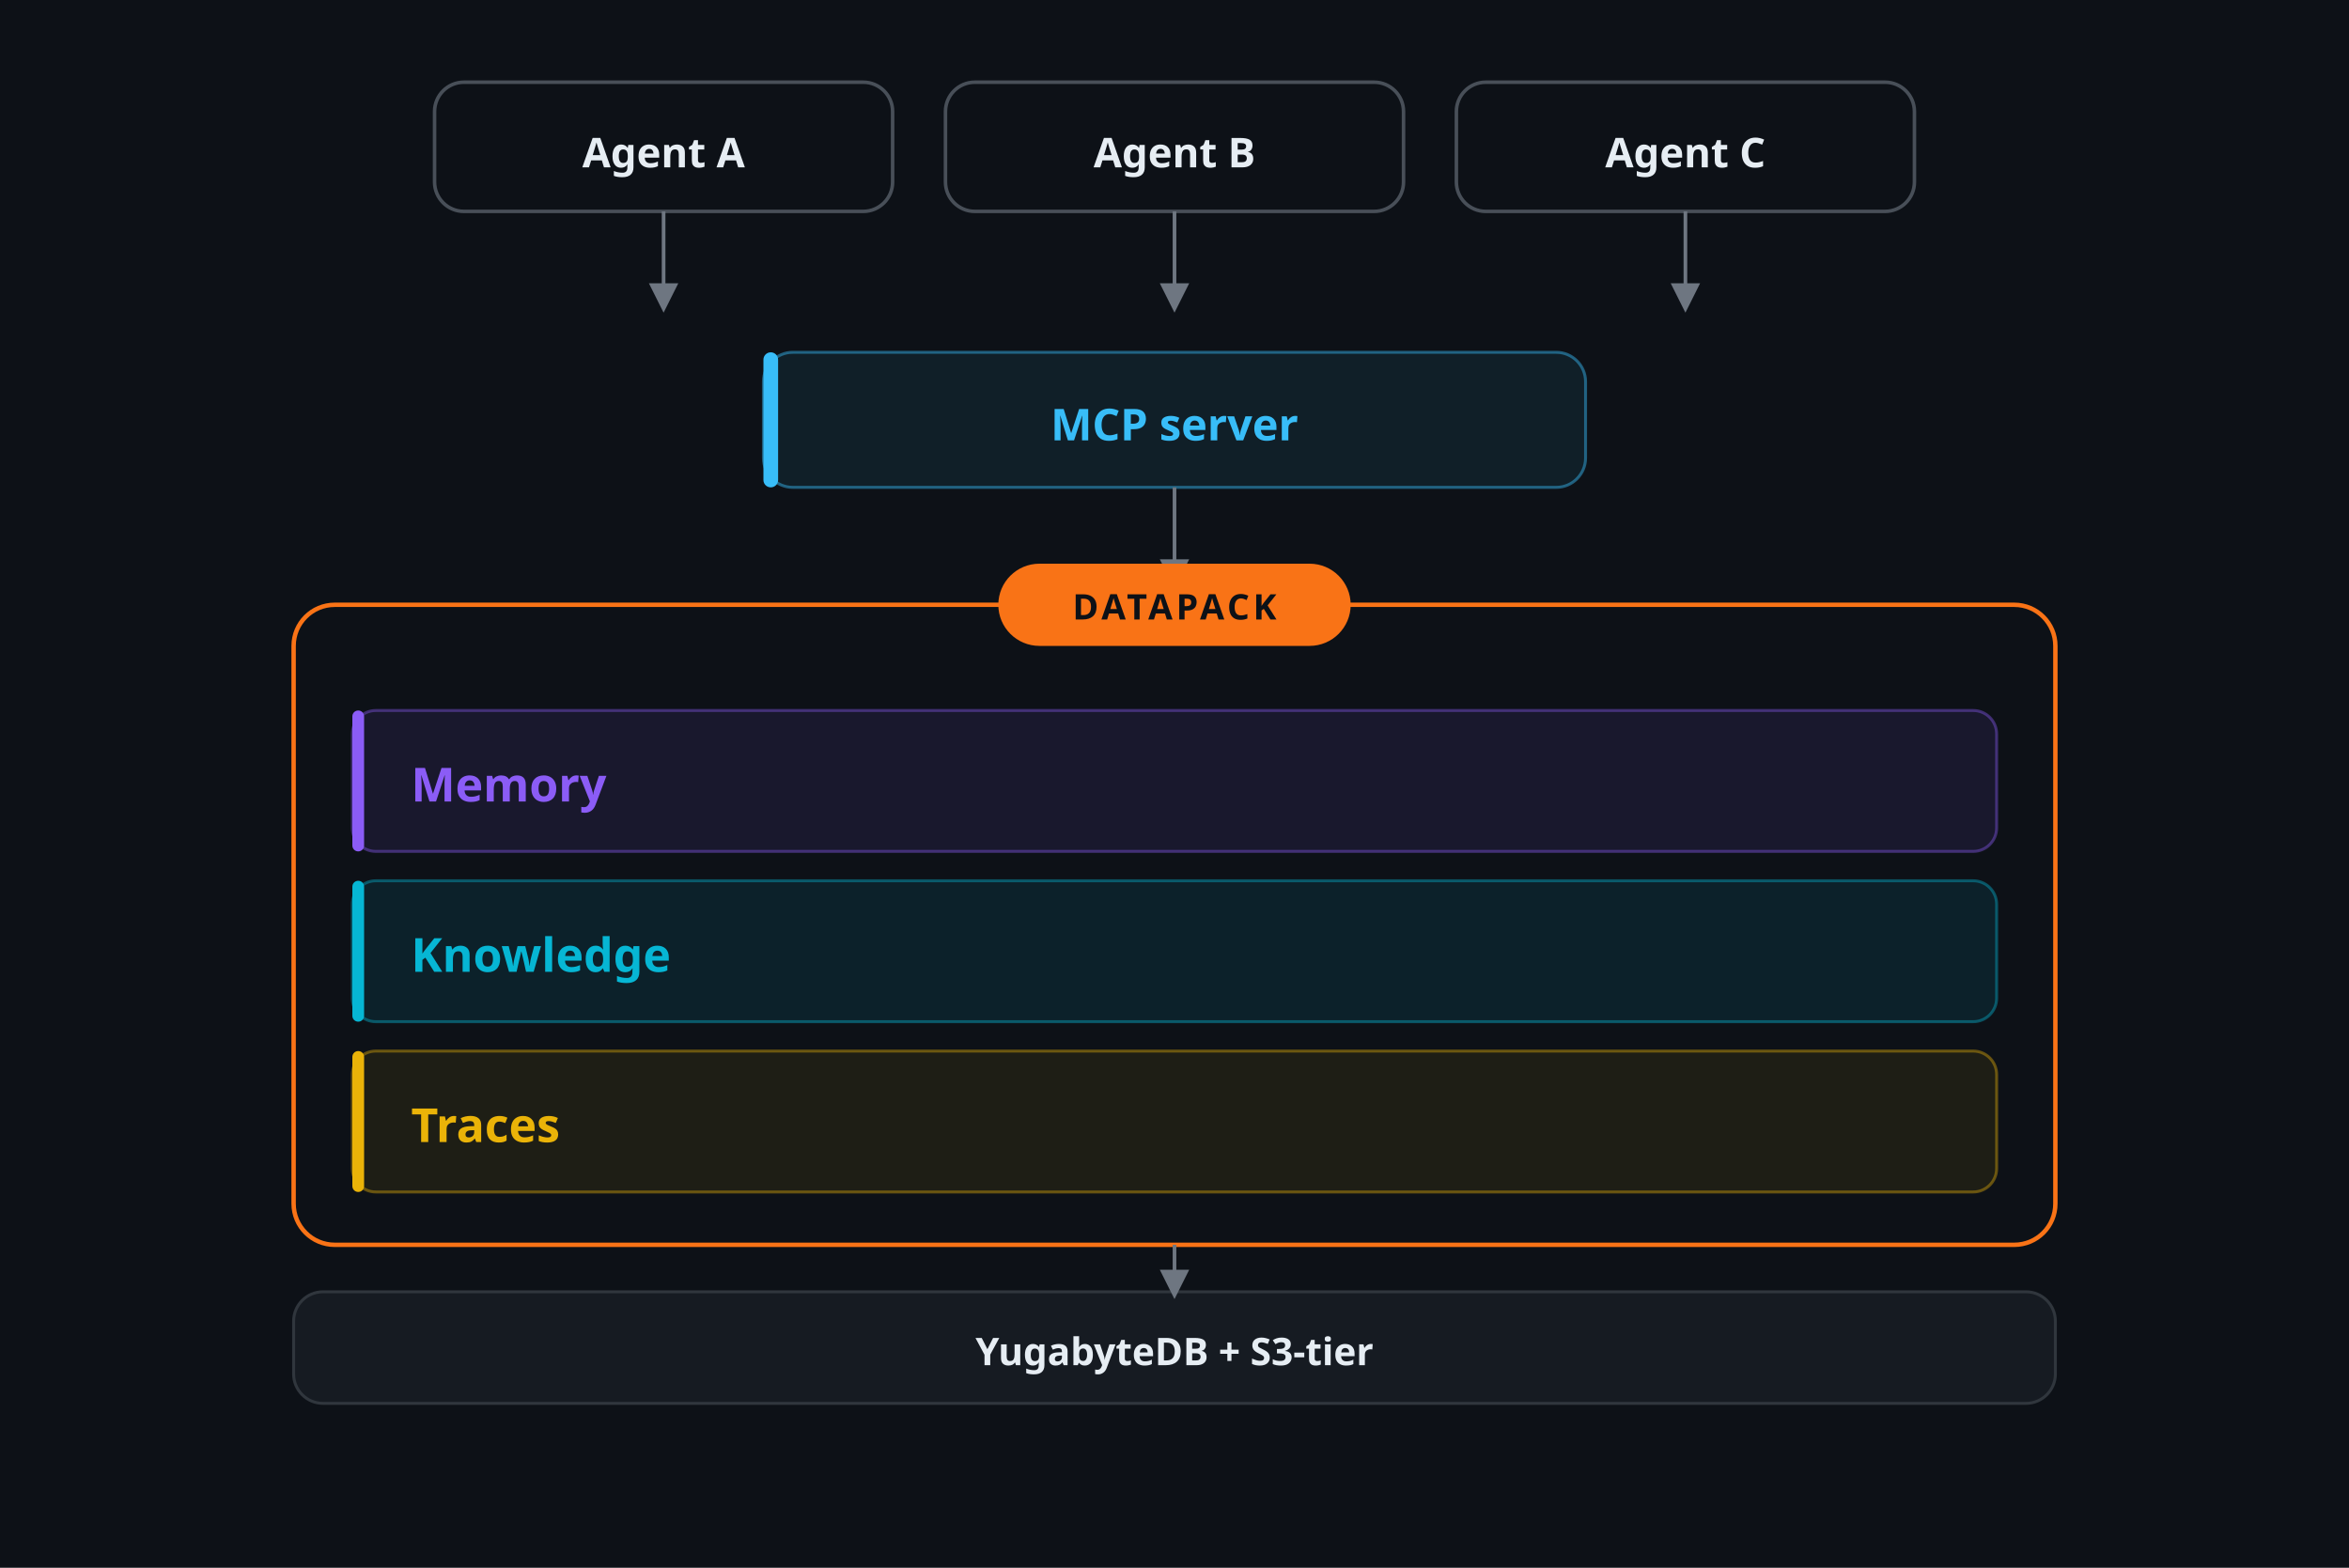
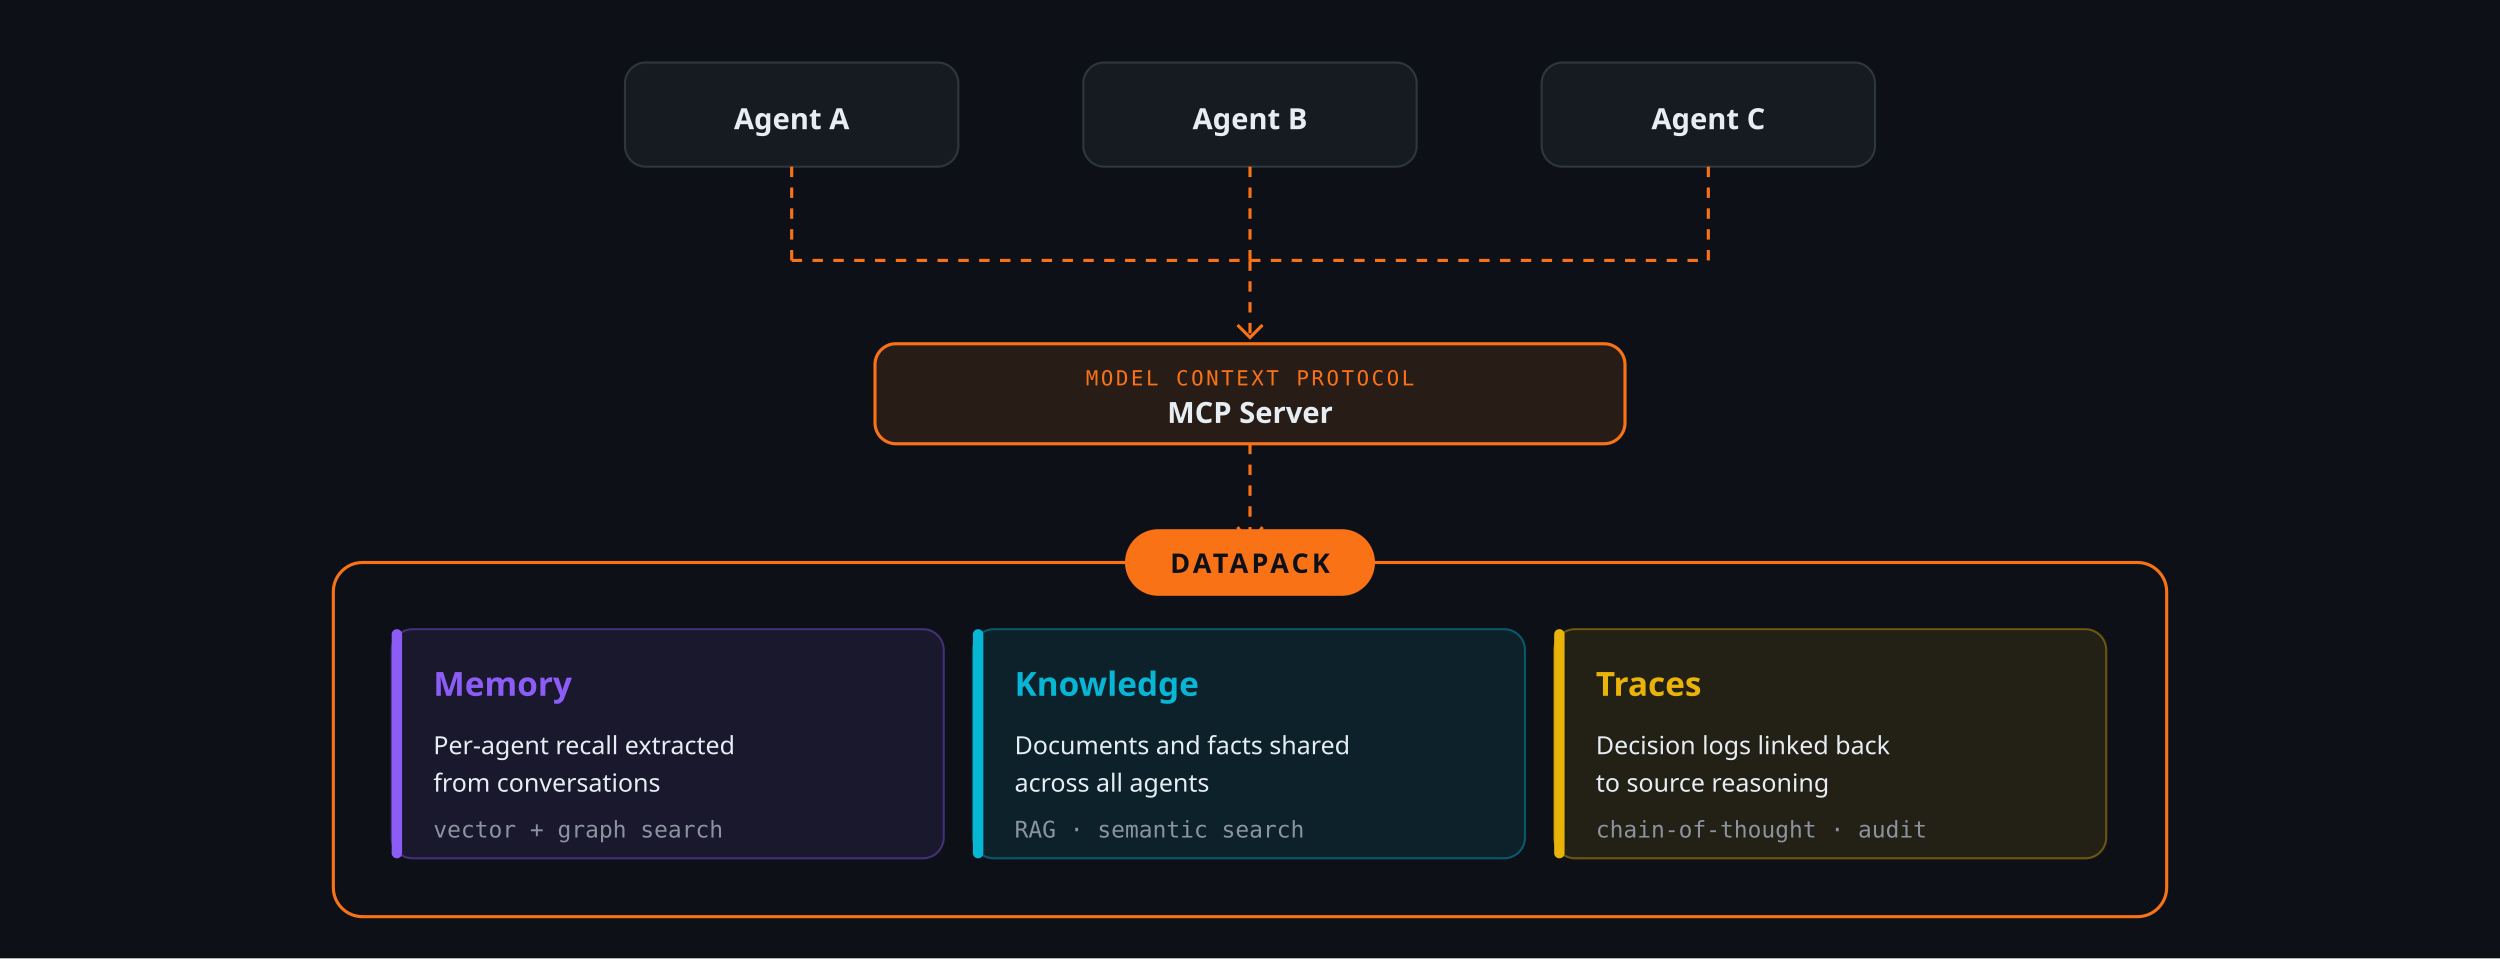
- <svg xmlns="http://www.w3.org/2000/svg" viewBox="0 0 800 534" width="800" height="534" font-family="DM Sans, system-ui, sans-serif" role="img" aria-labelledby="arch-intro-title arch-intro-desc">
-   <rect width="800" height="534" fill="#0d1117" />
-   <defs>
-     <marker id="arch-intro-arr" markerWidth="8" markerHeight="8" refX="6" refY="4" orient="auto">
-       <path d="M0 0 L8 4 L0 8 Z" fill="#6e7681" />
-     </marker>
-   </defs>
-   <g transform="translate(0,28)">
-     <rect x="148" y="0" width="156" height="44" rx="10" fill="#0d1117" stroke="#484f58" stroke-width="1.2" />
-     <text x="226" y="29" text-anchor="middle" fill="#e6edf3" font-size="14" font-weight="600">Agent A</text>
-     <rect x="322" y="0" width="156" height="44" rx="10" fill="#0d1117" stroke="#484f58" stroke-width="1.2" />
-     <text x="400" y="29" text-anchor="middle" fill="#e6edf3" font-size="14" font-weight="600">Agent B</text>
-     <rect x="496" y="0" width="156" height="44" rx="10" fill="#0d1117" stroke="#484f58" stroke-width="1.2" />
-     <text x="574" y="29" text-anchor="middle" fill="#e6edf3" font-size="14" font-weight="600">Agent C</text>
-     <line x1="226" y1="44" x2="226" y2="76" stroke="#6e7681" stroke-width="1.25" marker-end="url(#arch-intro-arr)" />
-     <line x1="400" y1="44" x2="400" y2="76" stroke="#6e7681" stroke-width="1.25" marker-end="url(#arch-intro-arr)" />
-     <line x1="574" y1="44" x2="574" y2="76" stroke="#6e7681" stroke-width="1.25" marker-end="url(#arch-intro-arr)" />
+ <svg xmlns="http://www.w3.org/2000/svg" viewBox="0 0 1200 460" font-family="DM Sans, system-ui, sans-serif">
+   <rect width="1200" height="460" fill="#0d1117" />
+   <g transform="translate(300, 30)">
+     <rect width="160" height="50" rx="10" fill="#161b22" stroke="#30363d" stroke-width="1" />
+     <text x="80" y="32" text-anchor="middle" fill="#e6edf3" font-size="14" font-weight="600">Agent A</text>
  </g>
-   <g transform="translate(0,120)">
-     <rect x="260" y="0" width="280" height="46" rx="10" fill="#38bdf8" fill-opacity="0.08" stroke="#38bdf8" stroke-opacity="0.45" stroke-width="1" />
-     <rect x="260" y="0" width="5" height="46" rx="2.5" fill="#38bdf8" />
-     <text x="400" y="30" text-anchor="middle" fill="#38bdf8" font-size="15" font-weight="700">MCP server</text>
-     <line x1="400" y1="46" x2="400" y2="78" stroke="#6e7681" stroke-width="1.25" marker-end="url(#arch-intro-arr)" />
+   <g transform="translate(520, 30)">
+     <rect width="160" height="50" rx="10" fill="#161b22" stroke="#30363d" stroke-width="1" />
+     <text x="80" y="32" text-anchor="middle" fill="#e6edf3" font-size="14" font-weight="600">Agent B</text>
  </g>
-   <g transform="translate(100,206)">
-     <rect width="600" height="218" rx="14" fill="#0d1117" stroke="#f97316" stroke-width="1.5" />
-     <g transform="translate(240,-14)">
-       <rect width="120" height="28" rx="14" fill="#f97316" />
-       <text x="60" y="19" text-anchor="middle" fill="#0d1117" font-size="12" font-weight="700" letter-spacing="1.2">DATAPACK</text>
+   <g transform="translate(740, 30)">
+     <rect width="160" height="50" rx="10" fill="#161b22" stroke="#30363d" stroke-width="1" />
+     <text x="80" y="32" text-anchor="middle" fill="#e6edf3" font-size="14" font-weight="600">Agent C</text>
+   </g>
+   <g stroke="#f97316" stroke-width="1.5" stroke-dasharray="5 5" fill="none">
+     <line x1="380" y1="80" x2="380" y2="125" />
+     <line x1="600" y1="80" x2="600" y2="125" />
+     <line x1="820" y1="80" x2="820" y2="125" />
+     <line x1="380" y1="125" x2="820" y2="125" />
+     <line x1="600" y1="125" x2="600" y2="160" />
+   </g>
+   <path d="M 594 156 L 600 162 L 606 156" fill="none" stroke="#f97316" stroke-width="1.5" />
+   <g transform="translate(420, 165)">
+     <rect width="360" height="48" rx="10" fill="#f97316" fill-opacity="0.12" stroke="#f97316" stroke-width="1.5" />
+     <text x="180" y="20" text-anchor="middle" fill="#f97316" font-size="10" font-family="monospace, monospace" font-weight="500" letter-spacing="1.2">MODEL CONTEXT PROTOCOL</text>
+     <text x="180" y="38" text-anchor="middle" fill="#e6edf3" font-size="14" font-weight="600">MCP Server</text>
+   </g>
+   <g transform="translate(600, 213)">
+     <line x1="0" y1="0" x2="0" y2="44" stroke="#f97316" stroke-width="1.5" stroke-dasharray="5 5" />
+     <path d="M -6 40 L 0 48 L 6 40" fill="none" stroke="#f97316" stroke-width="1.5" />
+   </g>
+   <g transform="translate(160, 270)">
+     <rect width="880" height="170" rx="14" fill="#0d1117" stroke="#f97316" stroke-width="1.5" />
+     <g transform="translate(380, -16)">
+       <rect width="120" height="32" rx="16" fill="#f97316" />
+       <text x="60" y="21" text-anchor="middle" fill="#0d1117" font-size="13" font-weight="700" letter-spacing="1.5">DATAPACK</text>
    </g>
-     <g transform="translate(20,36)">
-       <rect width="560" height="48" rx="8" fill="#8b5cf6" fill-opacity="0.10" stroke="#8b5cf6" stroke-opacity="0.4" stroke-width="1" />
-       <rect width="4" height="48" rx="2" fill="#8b5cf6" />
-       <text x="20" y="31" fill="#8b5cf6" font-size="16" font-weight="700">Memory</text>
-       <g transform="translate(0,58)">
-         <rect width="560" height="48" rx="8" fill="#06b6d4" fill-opacity="0.10" stroke="#06b6d4" stroke-opacity="0.4" stroke-width="1" />
-         <rect width="4" height="48" rx="2" fill="#06b6d4" />
-         <text x="20" y="31" fill="#06b6d4" font-size="16" font-weight="700">Knowledge</text>
-       </g>
-       <g transform="translate(0,116)">
-         <rect width="560" height="48" rx="8" fill="#eab308" fill-opacity="0.08" stroke="#eab308" stroke-opacity="0.4" stroke-width="1" />
-         <rect width="4" height="48" rx="2" fill="#eab308" />
-         <text x="20" y="31" fill="#eab308" font-size="16" font-weight="700">Traces</text>
-       </g>
+     <g transform="translate(28, 32)">
+       <rect width="265" height="110" rx="10" fill="#8b5cf6" fill-opacity="0.10" stroke="#8b5cf6" stroke-opacity="0.4" stroke-width="1" />
+       <rect width="5" height="110" rx="2.5" fill="#8b5cf6" />
+       <text x="20" y="32" fill="#8b5cf6" font-size="16" font-weight="700">Memory</text>
+       <text x="20" y="60" fill="#e6edf3" font-size="12">Per-agent recall extracted</text>
+       <text x="20" y="78" fill="#e6edf3" font-size="12">from conversations</text>
+       <text x="20" y="100" fill="#8b949e" font-size="11" font-family="monospace, monospace">vector + graph search</text>
+     </g>
+     <g transform="translate(307, 32)">
+       <rect width="265" height="110" rx="10" fill="#06b6d4" fill-opacity="0.10" stroke="#06b6d4" stroke-opacity="0.4" stroke-width="1" />
+       <rect width="5" height="110" rx="2.5" fill="#06b6d4" />
+       <text x="20" y="32" fill="#06b6d4" font-size="16" font-weight="700">Knowledge</text>
+       <text x="20" y="60" fill="#e6edf3" font-size="12">Documents and facts shared</text>
+       <text x="20" y="78" fill="#e6edf3" font-size="12">across all agents</text>
+       <text x="20" y="100" fill="#8b949e" font-size="11" font-family="monospace, monospace">RAG · semantic search</text>
+     </g>
+     <g transform="translate(586, 32)">
+       <rect width="265" height="110" rx="10" fill="#eab308" fill-opacity="0.10" stroke="#eab308" stroke-opacity="0.4" stroke-width="1" />
+       <rect width="5" height="110" rx="2.5" fill="#eab308" />
+       <text x="20" y="32" fill="#eab308" font-size="16" font-weight="700">Traces</text>
+       <text x="20" y="60" fill="#e6edf3" font-size="12">Decision logs linked back</text>
+       <text x="20" y="78" fill="#e6edf3" font-size="12">to source reasoning</text>
+       <text x="20" y="100" fill="#8b949e" font-size="11" font-family="monospace, monospace">chain-of-thought · audit</text>
    </g>
  </g>
-   <g transform="translate(100,440)">
-     <rect width="600" height="38" rx="10" fill="#161b22" stroke="#30363d" stroke-width="1" />
-     <text x="300" y="25" text-anchor="middle" fill="#e6edf3" font-size="13" font-weight="600">YugabyteDB + S3-tier</text>
-   </g>
-   <line x1="400" y1="424" x2="400" y2="440" stroke="#6e7681" stroke-width="1.25" marker-end="url(#arch-intro-arr)" />
</svg>
